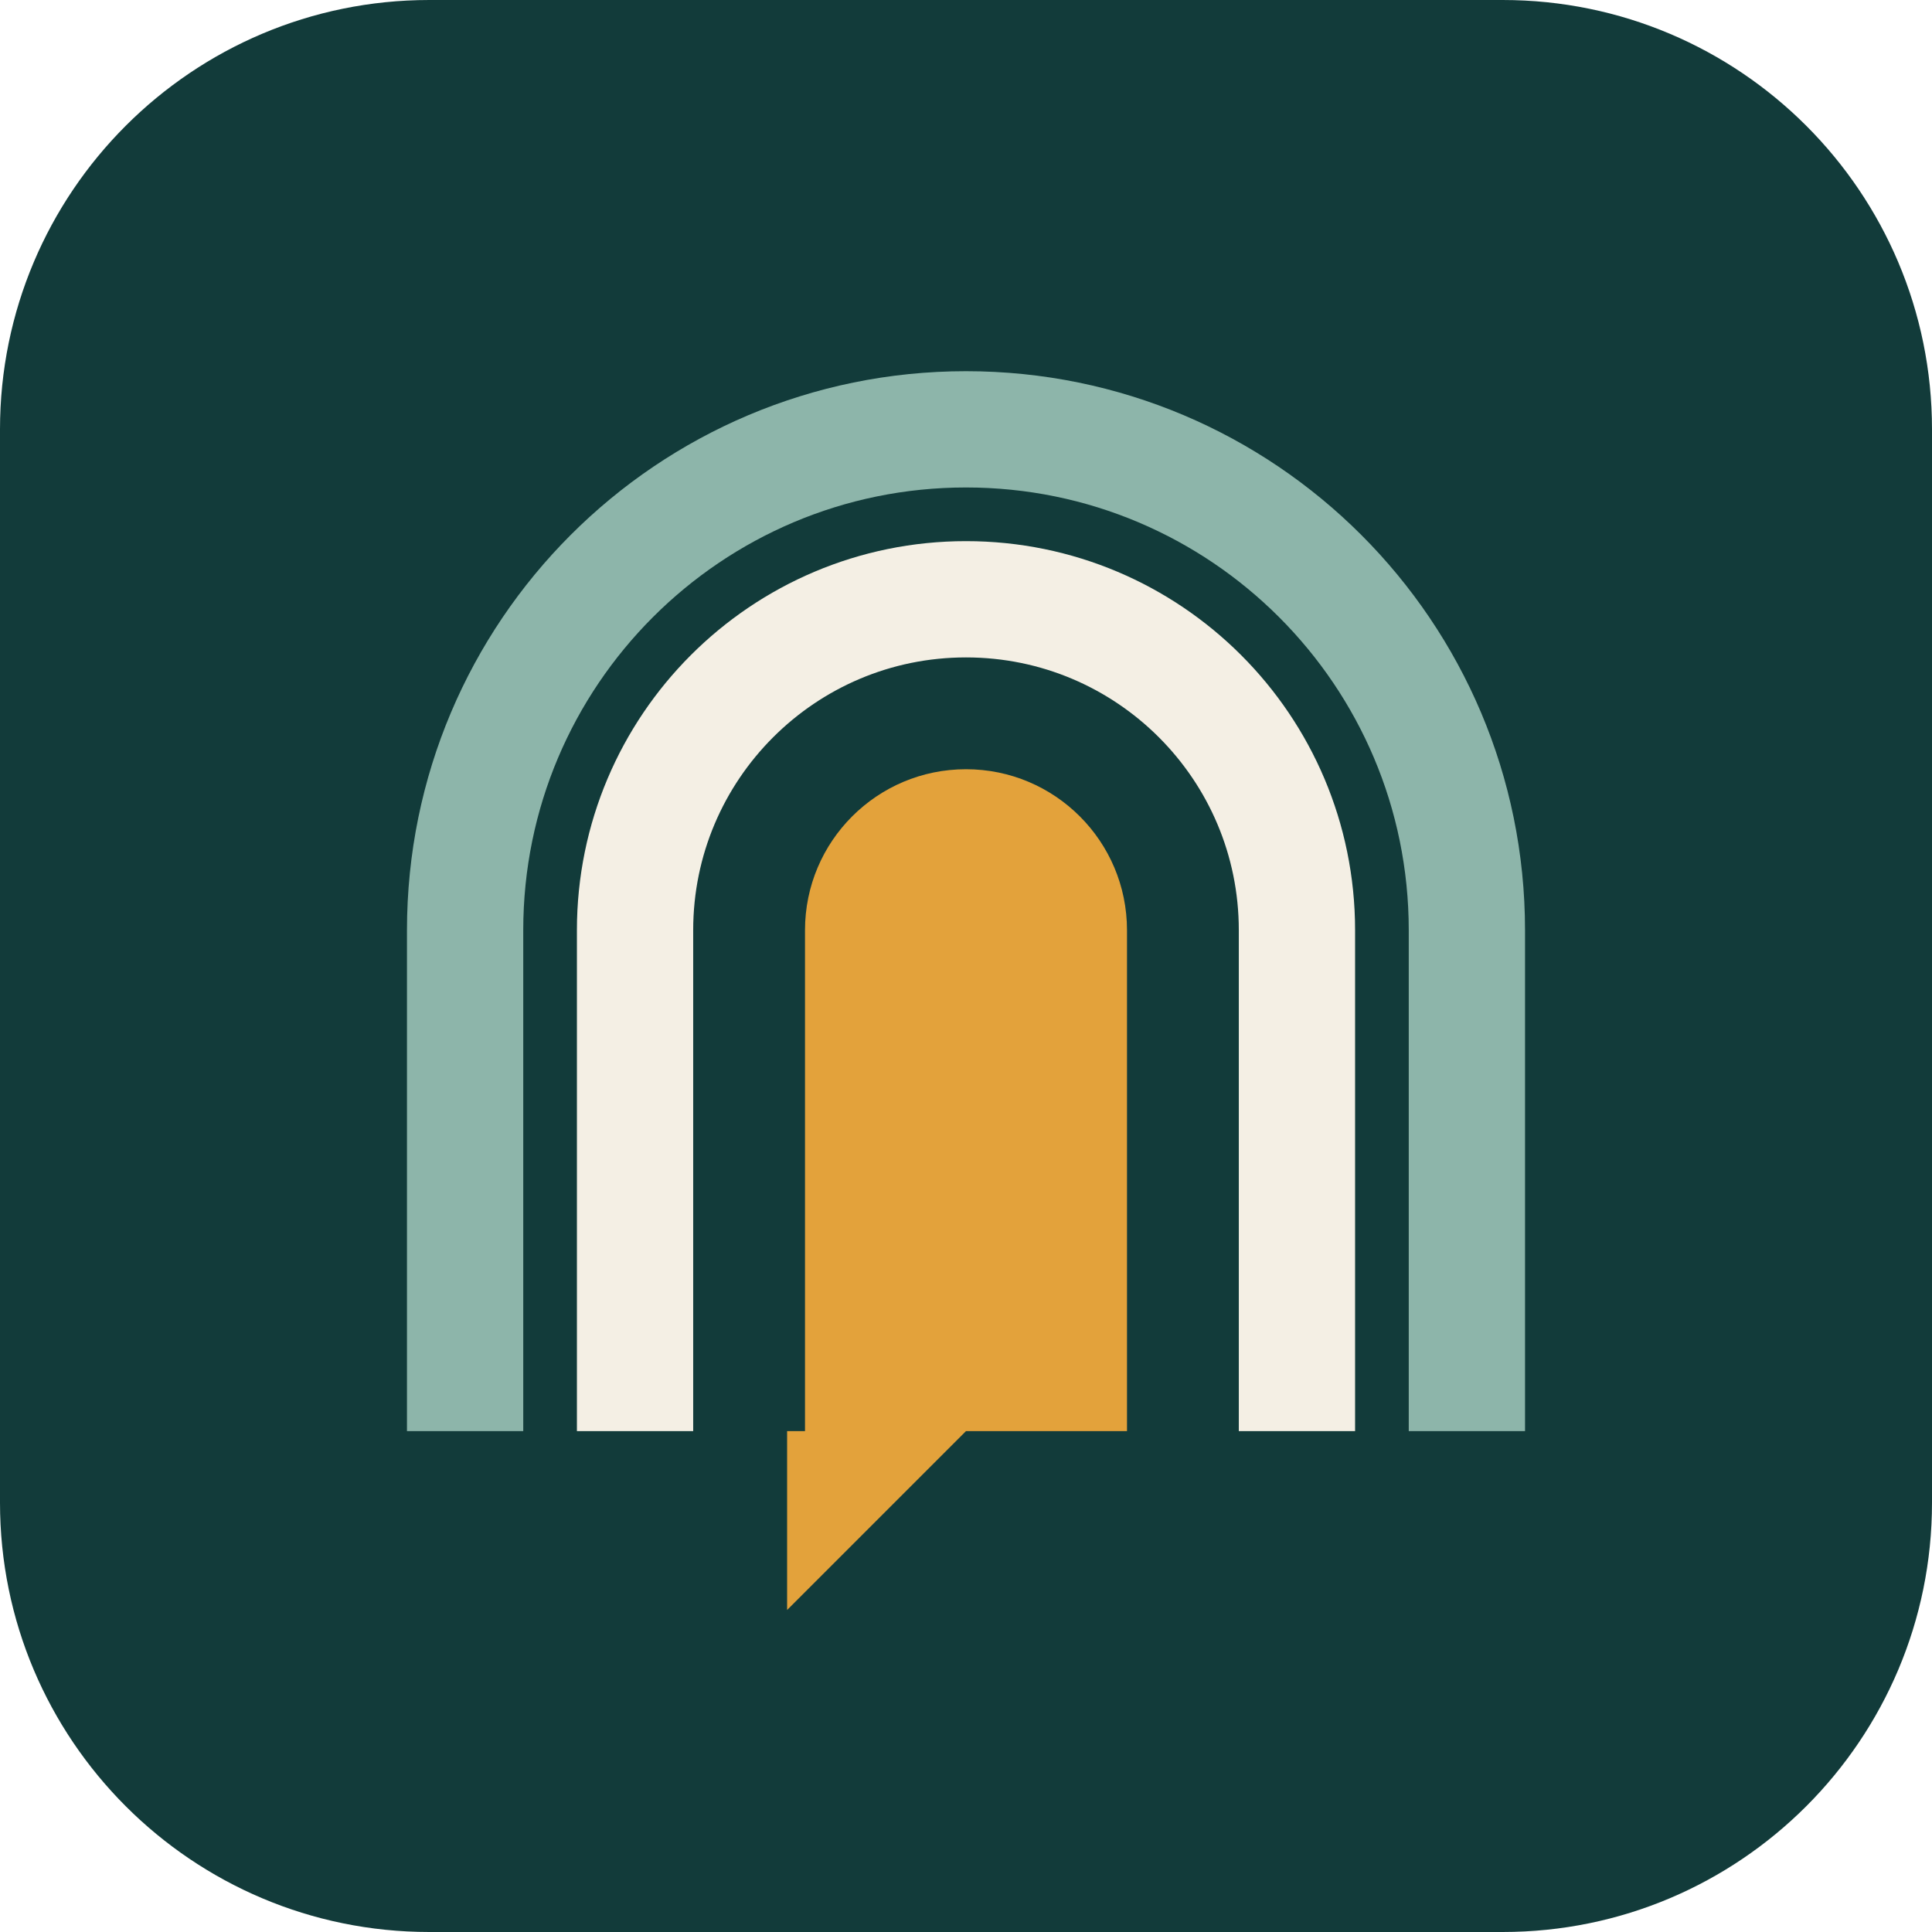
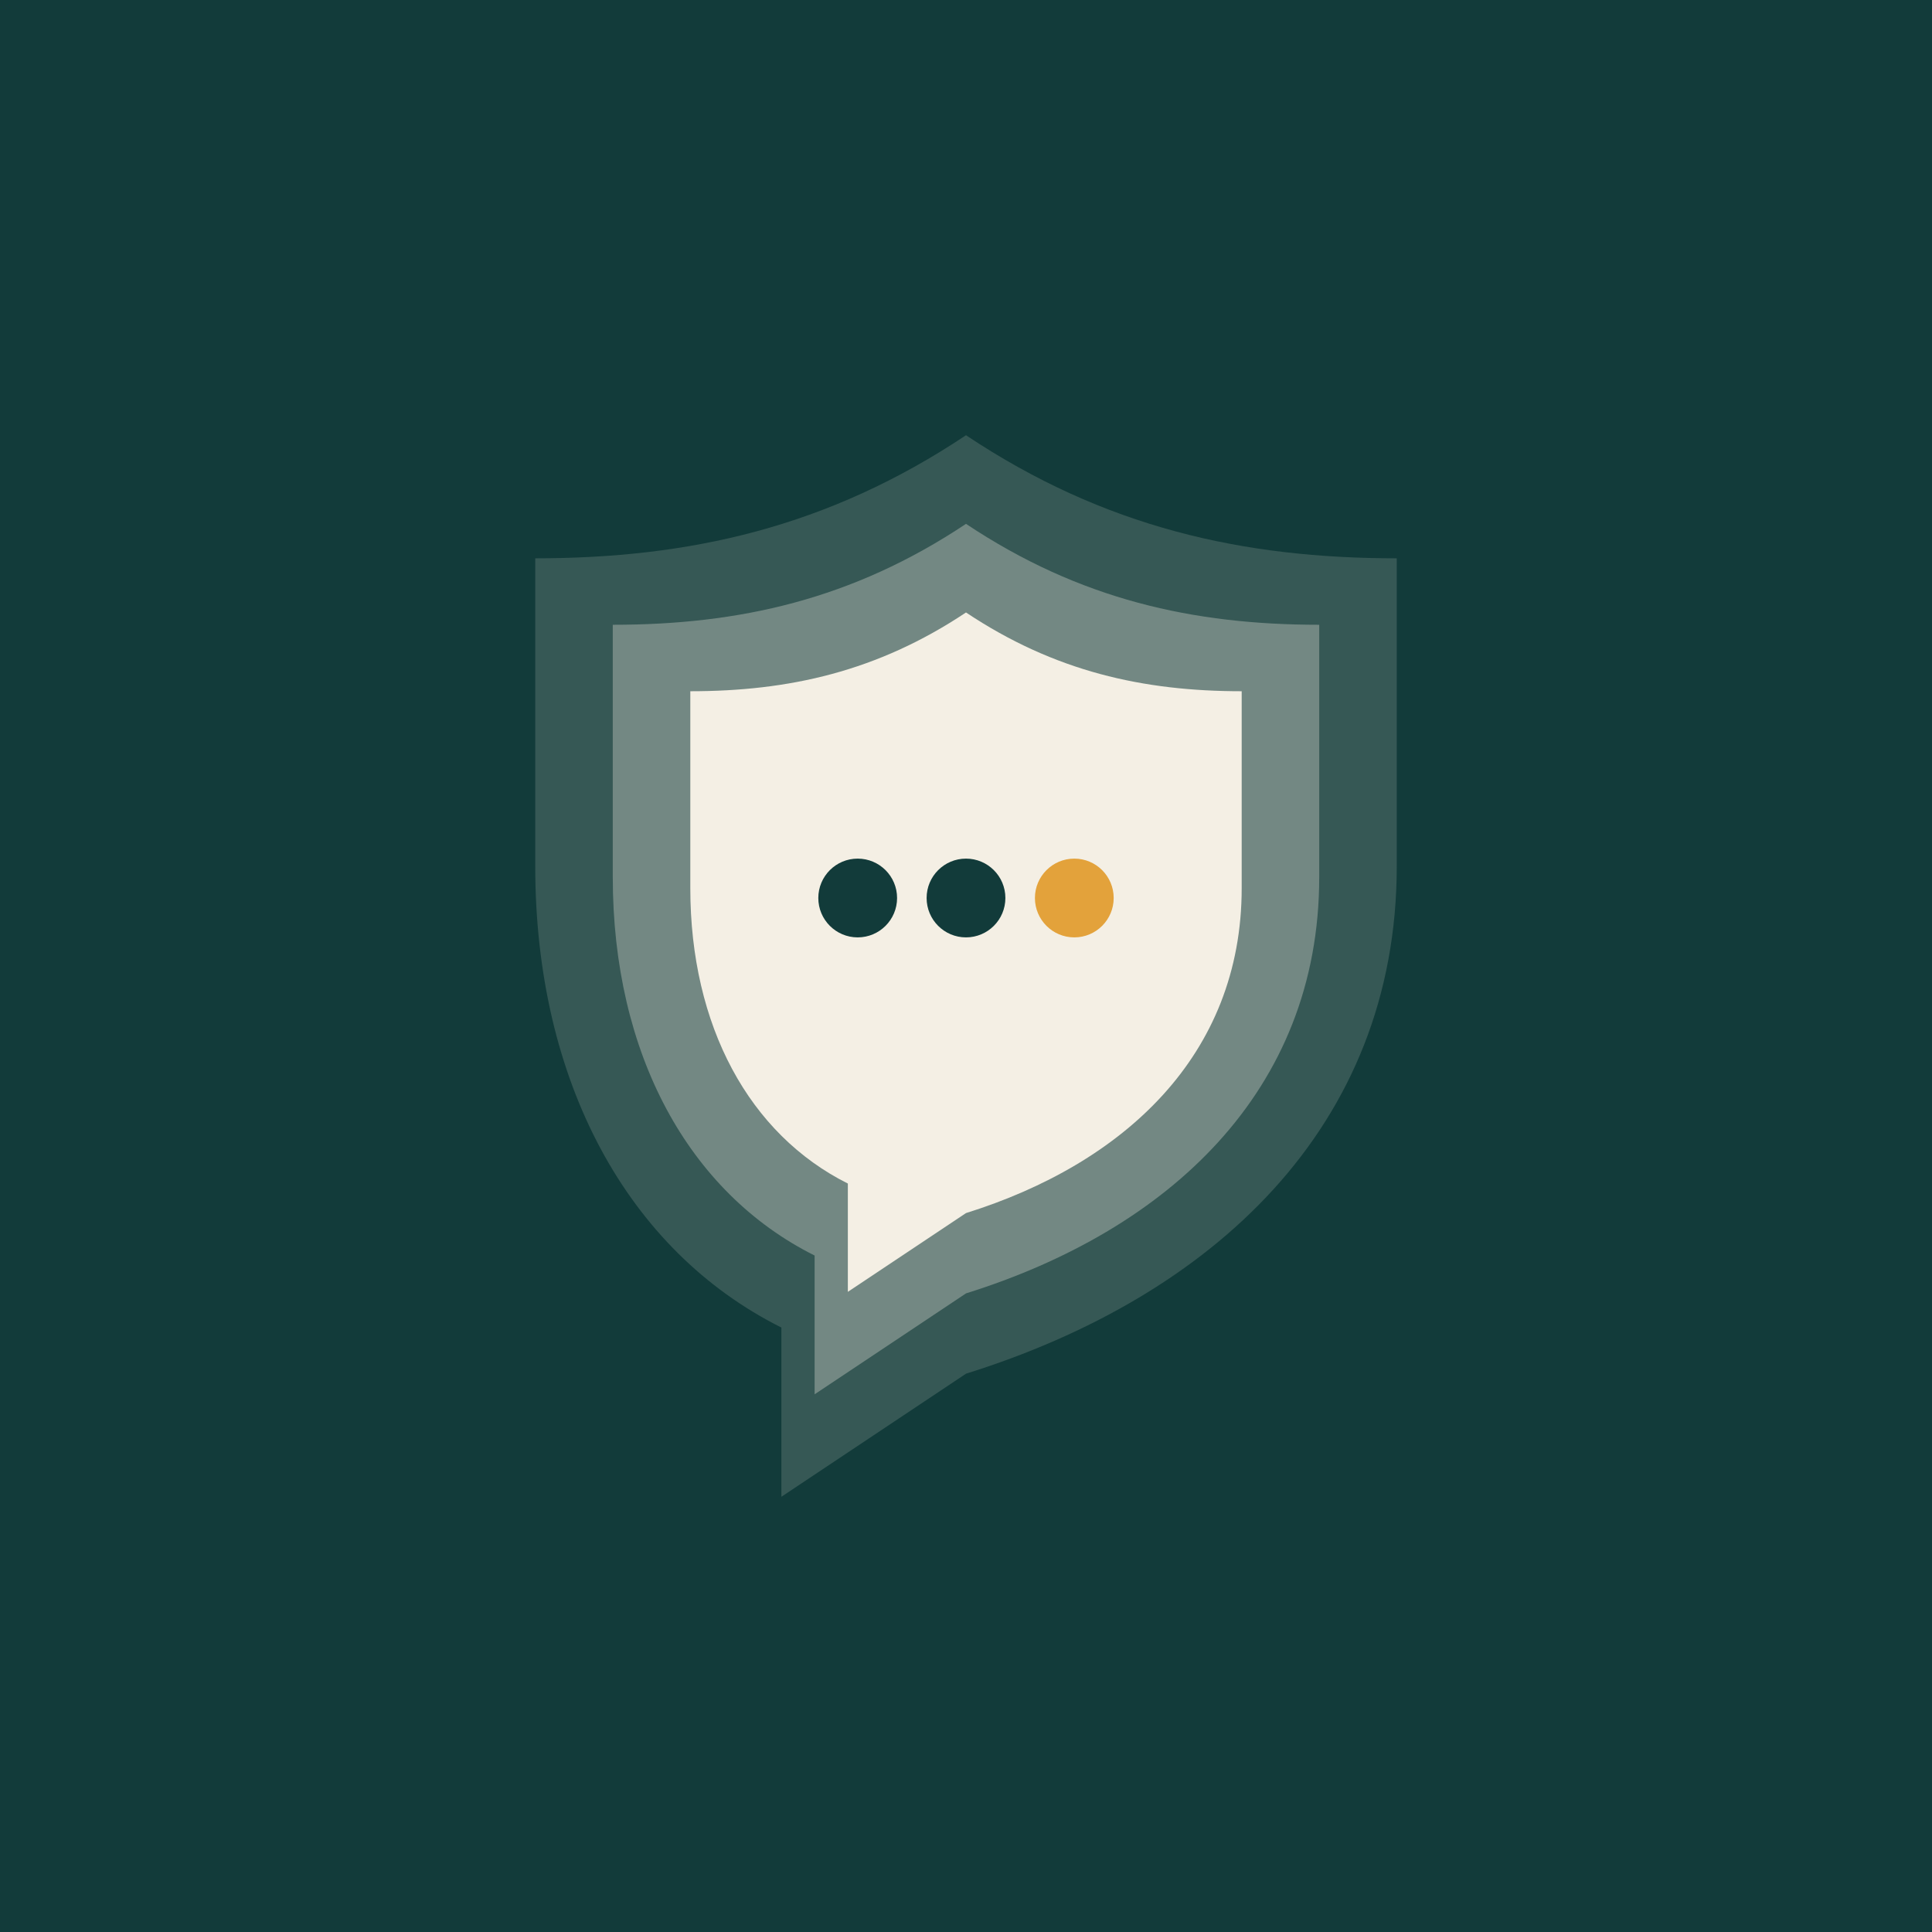
- <svg xmlns="http://www.w3.org/2000/svg" viewBox="0 0 108 108" role="img" aria-label="SecureInChat">
-   <rect width="108" height="108" rx="24" fill="#123B3A" />
-   <path d="M26 80V52A28 28 0 0 1 82 52V80" fill="none" stroke="#8DB5AA" stroke-width="6.5" />
-   <path d="M35.5 80V52A18.5 18.5 0 0 1 72.5 52V80" fill="none" stroke="#F4EFE4" stroke-width="6.5" />
-   <path d="M45 80V52A9 9 0 0 1 63 52V80H54L44 90V80Z" fill="#E3A23B" />
+ <svg xmlns="http://www.w3.org/2000/svg" viewBox="0 0 108 108">
+   <rect width="108" height="108" fill="#123B3A" />
+   <g transform="translate(54 54) scale(0.86) translate(-54 -58.5)">
+     <path d="M54 24c9 6 18 8 28 8v20c0 17-12 28-28 33l-12 8v-11C32 77 26 66 26 52V32c10 0 19-2 28-8z" transform="translate(54 56) scale(1.0) translate(-54 -56)" fill="#F4EFE4" fill-opacity="0.16" />
+     <path d="M54 24c9 6 18 8 28 8v20c0 17-12 28-28 33l-12 8v-11C32 77 26 66 26 52V32c10 0 19-2 28-8z" transform="translate(54 56) scale(0.82) translate(-54 -56)" fill="#F4EFE4" fill-opacity="0.32" />
+     <path d="M54 24c9 6 18 8 28 8v20c0 17-12 28-28 33l-12 8v-11C32 77 26 66 26 52V32c10 0 19-2 28-8z" transform="translate(54 56) scale(0.64) translate(-54 -56)" fill="#F4EFE4" fill-opacity="1" />
+     <g transform="translate(54 56) scale(0.64) translate(-54 -56)">
+       <circle cx="43" cy="53" r="4" fill="#123B3A" />
+       <circle cx="54" cy="53" r="4" fill="#123B3A" />
+       <circle cx="65" cy="53" r="4" fill="#E3A23B" />
+     </g>
+   </g>
</svg>
